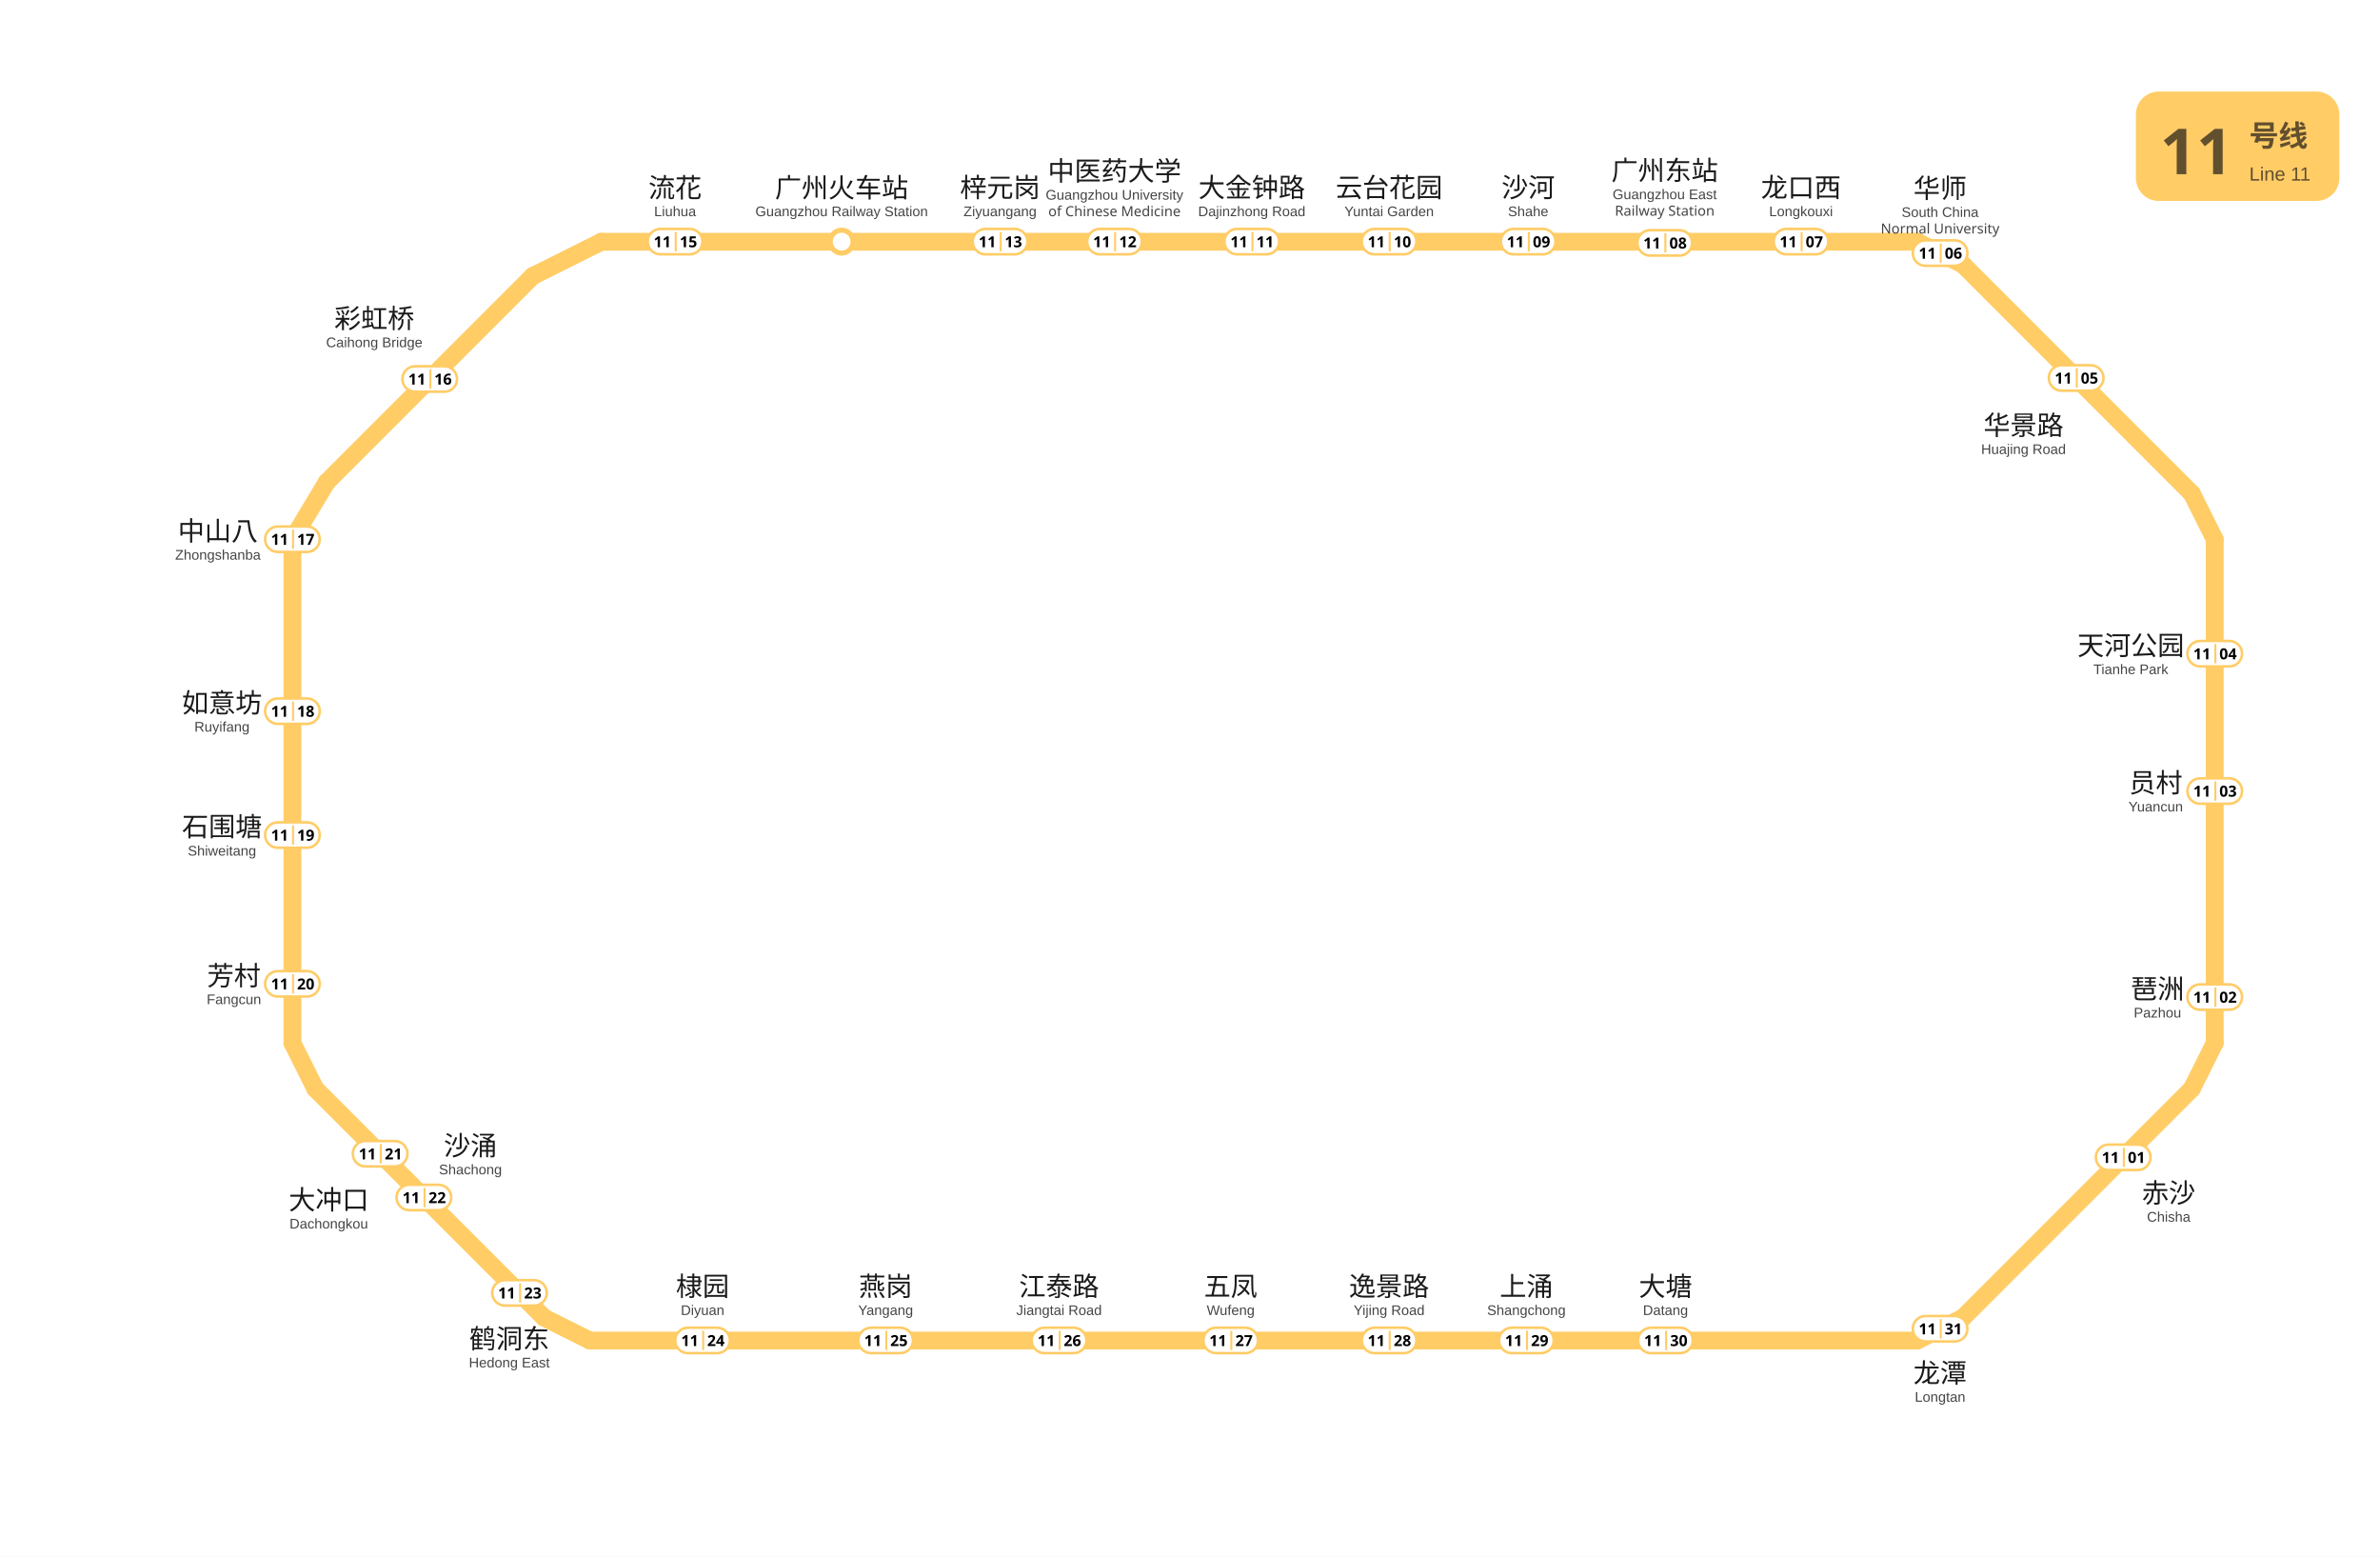
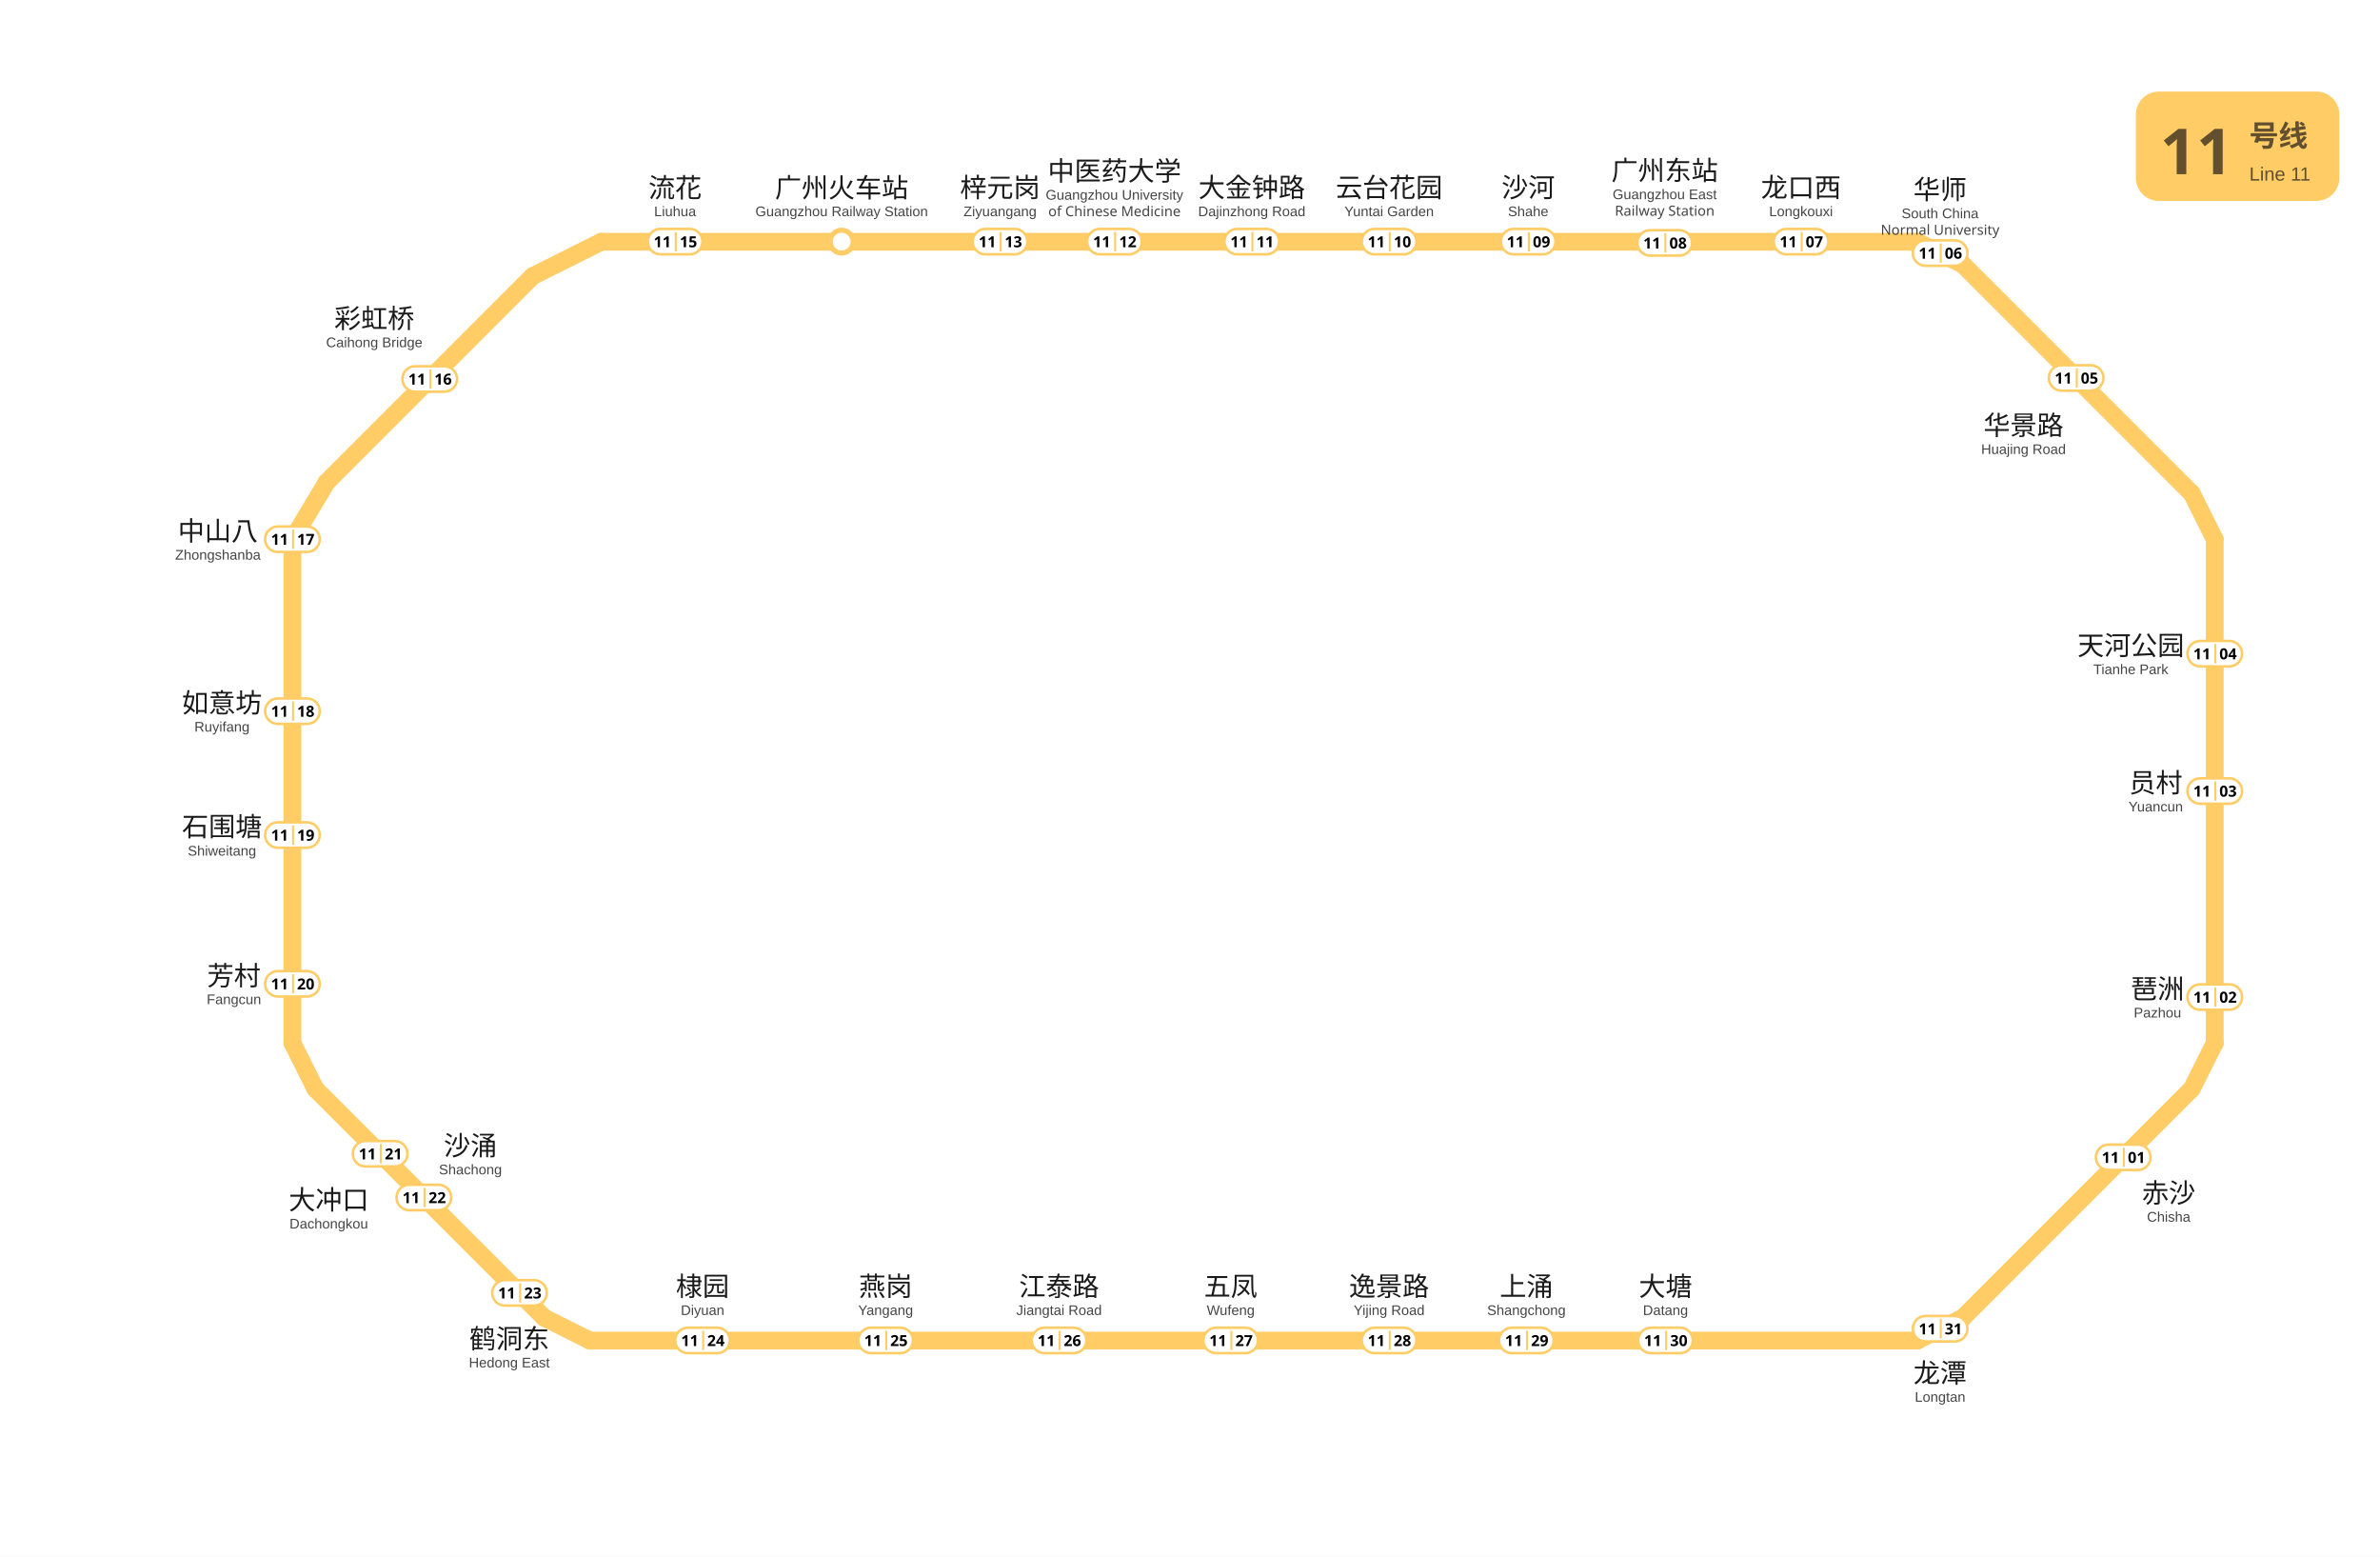
<svg xmlns="http://www.w3.org/2000/svg" viewBox="1005.5 753.2 936.0 612.0" data-pins="上涌,中医药大学,中山八,云台花园,五凤,华师,华景路,员村,大冲口,大塘,大金钟路,天河公园,如意坊,广州东站,广州火车站,彩虹桥,梓元岗,棣园,江泰路,沙河,沙涌,流花,燕岗,琶洲,石围塘,芳村,赤沙,逸景路,鹤洞东,龙口西,龙潭" width="936" height="612">
  <rect x="1005.5" y="753.2" width="936.0" height="612.05" fill="#ffffff" />
  <g id="走廊">
    <line x1="1759.50" y1="848.25" x2="1242.00" y2="848.25" style="fill:none;stroke:#FFCC66;stroke-width:7;stroke-linecap:round" />
    <line x1="1242.00" y1="848.25" x2="1215.00" y2="861.75" style="fill:none;stroke:#FFCC66;stroke-width:7;stroke-linecap:round" />
    <line x1="1215.00" y1="861.75" x2="1134.00" y2="942.75" style="fill:none;stroke:#FFCC66;stroke-width:7;stroke-linecap:round" />
    <line x1="1134.00" y1="942.75" x2="1120.50" y2="965.25" style="fill:none;stroke:#FFCC66;stroke-width:7;stroke-linecap:round" />
    <line x1="1120.50" y1="965.25" x2="1120.50" y2="1163.25" style="fill:none;stroke:#FFCC66;stroke-width:7;stroke-linecap:round" />
    <line x1="1120.50" y1="1163.25" x2="1129.50" y2="1181.25" style="fill:none;stroke:#FFCC66;stroke-width:7;stroke-linecap:round" />
    <line x1="1129.50" y1="1181.25" x2="1219.50" y2="1271.25" style="fill:none;stroke:#FFCC66;stroke-width:7;stroke-linecap:round" />
    <line x1="1219.50" y1="1271.25" x2="1237.50" y2="1280.25" style="fill:none;stroke:#FFCC66;stroke-width:7;stroke-linecap:round" />
    <line x1="1237.50" y1="1280.25" x2="1759.50" y2="1280.25" style="fill:none;stroke:#FFCC66;stroke-width:7;stroke-linecap:round" />
    <line x1="1759.50" y1="1280.25" x2="1777.50" y2="1271.25" style="fill:none;stroke:#FFCC66;stroke-width:7;stroke-linecap:round" />
    <line x1="1777.50" y1="1271.25" x2="1867.50" y2="1181.25" style="fill:none;stroke:#FFCC66;stroke-width:7;stroke-linecap:round" />
    <line x1="1867.50" y1="1181.25" x2="1876.50" y2="1163.25" style="fill:none;stroke:#FFCC66;stroke-width:7;stroke-linecap:round" />
    <line x1="1876.50" y1="1163.25" x2="1876.50" y2="965.25" style="fill:none;stroke:#FFCC66;stroke-width:7;stroke-linecap:round" />
    <line x1="1876.50" y1="965.25" x2="1867.50" y2="947.25" style="fill:none;stroke:#FFCC66;stroke-width:7;stroke-linecap:round" />
    <line x1="1867.50" y1="947.25" x2="1777.50" y2="857.25" style="fill:none;stroke:#FFCC66;stroke-width:7;stroke-linecap:round" />
    <line x1="1759.50" y1="848.25" x2="1777.50" y2="857.25" style="fill:none;stroke:#FFCC66;stroke-width:7;stroke-linecap:round" />
  </g>
  <g id="站圆">
    <circle cx="1336.5" cy="848.2" r="4.5" data-nm="广州火车站" style="fill:#FFFFFF;stroke:#FFCC66;stroke-width:2" />
  </g>
  <g id="线路徽标">
    <g data-badge="header" transform="translate(1845.5 789.2)" data-ink="#614F2E" data-box="1845.5,789.2,1925.5,832.2" data-chip="1845.5,789.2,1925.5,832.2">
      <rect x="0" y="0" width="80.0" height="43.0" rx="9.0" fill="#FFCC66" />
      <text x="9.5" y="32.5" font-family="'Microsoft YaHei', sans-serif" font-size="25" font-weight="bold" fill="#614F2E">11</text>
      <text x="44.6" y="21.5" font-family="'Microsoft YaHei', sans-serif" font-size="11.5" font-weight="600" fill="#614F2E">号线</text>
      <text x="44.6" y="35.0" font-family="Arial, sans-serif" font-size="7.5" fill="#614F2E">Line 11</text>
    </g>
  </g>
  <g id="站名标注" font-family="'Microsoft YaHei', 'PingFang SC', sans-serif">
    <text x="1858.40" y="1226.00" text-anchor="middle" font-size="10.5" font-weight="500" fill="#1a1a1a">赤沙</text>
    <text x="1858.40" y="1233.50" text-anchor="middle" font-size="5.5" font-family="Arial, sans-serif" fill="#444444">Chisha</text>
    <text x="1854.00" y="1145.73" text-anchor="middle" font-size="10.5" font-weight="500" fill="#1a1a1a">琶洲</text>
    <text x="1854.00" y="1153.23" text-anchor="middle" font-size="5.5" font-family="Arial, sans-serif" fill="#444444">Pazhou</text>
    <text x="1853.30" y="1064.73" text-anchor="middle" font-size="10.5" font-weight="500" fill="#1a1a1a">员村</text>
    <text x="1853.30" y="1072.23" text-anchor="middle" font-size="5.5" font-family="Arial, sans-serif" fill="#444444">Yuancun</text>
    <text x="1843.50" y="1010.73" text-anchor="middle" font-size="10.5" font-weight="500" fill="#1a1a1a">天河公园</text>
    <text x="1843.50" y="1018.23" text-anchor="middle" font-size="5.5" font-family="Arial, sans-serif" fill="#444444">Tianhe Park</text>
    <text x="1801.30" y="924.20" text-anchor="middle" font-size="10.5" font-weight="500" fill="#1a1a1a">华景路</text>
    <text x="1801.30" y="931.70" text-anchor="middle" font-size="5.5" font-family="Arial, sans-serif" fill="#444444">Huajing Road</text>
    <text x="1713.80" y="830.70" text-anchor="middle" font-size="10.5" font-weight="500" fill="#1a1a1a">龙口西</text>
    <text x="1713.80" y="838.20" text-anchor="middle" font-size="5.5" font-family="Arial, sans-serif" fill="#444444">Longkouxi</text>
    <text x="1660.20" y="824.00" text-anchor="middle" font-size="10.5" font-weight="500" fill="#1a1a1a">广州东站</text>
    <text x="1660.20" y="831.50" text-anchor="middle" font-size="5.5" font-family="Arial, sans-serif" fill="#444444">Guangzhou East</text>
    <text x="1660.20" y="838.00" text-anchor="middle" font-size="5.5" fill="#444444">Railway Station</text>
    <text x="1606.50" y="830.70" text-anchor="middle" font-size="10.5" font-weight="500" fill="#1a1a1a">沙河</text>
    <text x="1606.50" y="838.20" text-anchor="middle" font-size="5.5" font-family="Arial, sans-serif" fill="#444444">Shahe</text>
    <text x="1551.80" y="830.70" text-anchor="middle" font-size="10.5" font-weight="500" fill="#1a1a1a">云台花园</text>
    <text x="1551.80" y="838.20" text-anchor="middle" font-size="5.5" font-family="Arial, sans-serif" fill="#444444">Yuntai Garden</text>
    <text x="1497.80" y="830.70" text-anchor="middle" font-size="10.5" font-weight="500" fill="#1a1a1a">大金钟路</text>
    <text x="1497.80" y="838.20" text-anchor="middle" font-size="5.5" font-family="Arial, sans-serif" fill="#444444">Dajinzhong Road</text>
    <text x="1443.80" y="824.20" text-anchor="middle" font-size="10.5" font-weight="500" fill="#1a1a1a">中医药大学</text>
    <text x="1443.80" y="831.70" text-anchor="middle" font-size="5.5" font-family="Arial, sans-serif" fill="#444444">Guangzhou University</text>
    <text x="1443.80" y="838.20" text-anchor="middle" font-size="5.5" fill="#444444">of Chinese Medicine</text>
    <text x="1398.80" y="830.70" text-anchor="middle" font-size="10.5" font-weight="500" fill="#1a1a1a">梓元岗</text>
    <text x="1398.80" y="838.20" text-anchor="middle" font-size="5.5" font-family="Arial, sans-serif" fill="#444444">Ziyuangang</text>
    <text x="1336.50" y="830.80" text-anchor="middle" font-size="10.5" font-weight="500" fill="#1a1a1a">广州火车站</text>
    <text x="1336.50" y="838.20" text-anchor="middle" font-size="5.5" font-family="Arial, sans-serif" fill="#444444">Guangzhou Railway Station</text>
    <text x="1271.00" y="830.80" text-anchor="middle" font-size="10.5" font-weight="500" fill="#1a1a1a">流花</text>
    <text x="1271.00" y="838.20" text-anchor="middle" font-size="5.5" font-family="Arial, sans-serif" fill="#444444">Liuhua</text>
    <text x="1152.70" y="882.20" text-anchor="middle" font-size="10.5" font-weight="500" fill="#1a1a1a">彩虹桥</text>
    <text x="1152.70" y="889.70" text-anchor="middle" font-size="5.5" font-family="Arial, sans-serif" fill="#444444">Caihong Bridge</text>
    <text x="1091.20" y="965.73" text-anchor="middle" font-size="10.5" font-weight="500" fill="#1a1a1a">中山八</text>
    <text x="1091.20" y="973.23" text-anchor="middle" font-size="5.5" font-family="Arial, sans-serif" fill="#444444">Zhongshanba</text>
    <text x="1092.80" y="1033.33" text-anchor="middle" font-size="10.5" font-weight="500" fill="#1a1a1a">如意坊</text>
    <text x="1092.80" y="1040.83" text-anchor="middle" font-size="5.5" font-family="Arial, sans-serif" fill="#444444">Ruyifang</text>
    <text x="1092.80" y="1081.98" text-anchor="middle" font-size="10.5" font-weight="500" fill="#1a1a1a">石围塘</text>
    <text x="1092.80" y="1089.58" text-anchor="middle" font-size="5.5" font-family="Arial, sans-serif" fill="#444444">Shiweitang</text>
    <text x="1097.50" y="1140.58" text-anchor="middle" font-size="10.5" font-weight="500" fill="#1a1a1a">芳村</text>
    <text x="1097.50" y="1147.98" text-anchor="middle" font-size="5.5" font-family="Arial, sans-serif" fill="#444444">Fangcun</text>
    <text x="1134.80" y="1228.70" text-anchor="middle" font-size="10.5" font-weight="500" fill="#1a1a1a">大冲口</text>
    <text x="1134.80" y="1236.20" text-anchor="middle" font-size="5.5" font-family="Arial, sans-serif" fill="#444444">Dachongkou</text>
    <text x="1190.50" y="1207.40" text-anchor="middle" font-size="10.5" font-weight="500" fill="#1a1a1a">沙涌</text>
    <text x="1190.50" y="1214.90" text-anchor="middle" font-size="5.5" font-family="Arial, sans-serif" fill="#444444">Shachong</text>
    <text x="1281.80" y="1262.70" text-anchor="middle" font-size="10.5" font-weight="500" fill="#1a1a1a">棣园</text>
    <text x="1281.80" y="1270.20" text-anchor="middle" font-size="5.5" font-family="Arial, sans-serif" fill="#444444">Diyuan</text>
    <text x="1353.80" y="1262.70" text-anchor="middle" font-size="10.5" font-weight="500" fill="#1a1a1a">燕岗</text>
    <text x="1353.80" y="1270.20" text-anchor="middle" font-size="5.5" font-family="Arial, sans-serif" fill="#444444">Yangang</text>
    <text x="1422.00" y="1262.70" text-anchor="middle" font-size="10.5" font-weight="500" fill="#1a1a1a">江泰路</text>
    <text x="1422.00" y="1270.20" text-anchor="middle" font-size="5.5" font-family="Arial, sans-serif" fill="#444444">Jiangtai Road</text>
    <text x="1489.50" y="1262.70" text-anchor="middle" font-size="10.5" font-weight="500" fill="#1a1a1a">五凤</text>
    <text x="1489.50" y="1270.20" text-anchor="middle" font-size="5.5" font-family="Arial, sans-serif" fill="#444444">Wufeng</text>
    <text x="1551.80" y="1262.70" text-anchor="middle" font-size="10.5" font-weight="500" fill="#1a1a1a">逸景路</text>
    <text x="1551.80" y="1270.20" text-anchor="middle" font-size="5.5" font-family="Arial, sans-serif" fill="#444444">Yijing Road</text>
    <text x="1605.80" y="1262.70" text-anchor="middle" font-size="10.5" font-weight="500" fill="#1a1a1a">上涌</text>
    <text x="1605.80" y="1270.20" text-anchor="middle" font-size="5.5" font-family="Arial, sans-serif" fill="#444444">Shangchong</text>
    <text x="1660.50" y="1262.70" text-anchor="middle" font-size="10.5" font-weight="500" fill="#1a1a1a">大塘</text>
    <text x="1660.50" y="1270.20" text-anchor="middle" font-size="5.5" font-family="Arial, sans-serif" fill="#444444">Datang</text>
-     <text x="1768.50" y="831.00" text-anchor="middle" font-size="10.5" font-weight="500" fill="#1a1a1a">华师</text>
-     <text x="1768.50" y="838.50" text-anchor="middle" font-size="5.5" font-family="Arial, sans-serif" fill="#444444">South China</text>
-     <text x="1768.50" y="845.00" text-anchor="middle" font-size="5.5" fill="#444444">Normal University</text>
+     <text x="1768.50" y="831.50" text-anchor="middle" font-size="10.5" font-weight="500" fill="#1a1a1a">华师</text>
+     <text x="1768.50" y="839.00" text-anchor="middle" font-size="5.5" font-family="Arial, sans-serif" fill="#444444">South China</text>
+     <text x="1768.50" y="845.50" text-anchor="middle" font-size="5.5" fill="#444444">Normal University</text>
    <text x="1205.80" y="1283.30" text-anchor="middle" font-size="10.5" font-weight="500" fill="#1a1a1a">鹤洞东</text>
    <text x="1205.80" y="1290.80" text-anchor="middle" font-size="5.5" font-family="Arial, sans-serif" fill="#444444">Hedong East</text>
    <text x="1768.50" y="1296.80" text-anchor="middle" font-size="10.5" font-weight="500" fill="#1a1a1a">龙潭</text>
    <text x="1768.50" y="1304.30" text-anchor="middle" font-size="5.5" font-family="Arial, sans-serif" fill="#444444">Longtan</text>
  </g>
  <g id="编号牌" font-family="'Microsoft YaHei', 'PingFang SC', sans-serif">
    <rect x="1829.75" y="1203.20" width="21.50" height="10.00" rx="5.00" fill="#FFFFFF" stroke="#FFCC66" stroke-width="1.0" />
    <line x1="1840.75" y1="1204.40" x2="1840.75" y2="1212.00" stroke="#FFCC66" stroke-width="0.8" />
    <text x="1835.50" y="1208.08" text-anchor="middle" dominant-baseline="central" font-size="6.0" font-weight="700" fill="#000000">11</text>
    <text x="1845.75" y="1208.08" text-anchor="middle" dominant-baseline="central" font-size="6.0" font-weight="700" fill="#000000">01</text>
    <rect x="1865.75" y="1140.20" width="21.50" height="10.00" rx="5.00" fill="#FFFFFF" stroke="#FFCC66" stroke-width="1.0" />
    <line x1="1876.75" y1="1141.40" x2="1876.75" y2="1149.00" stroke="#FFCC66" stroke-width="0.8" />
    <text x="1871.50" y="1145.08" text-anchor="middle" dominant-baseline="central" font-size="6.0" font-weight="700" fill="#000000">11</text>
    <text x="1881.75" y="1145.08" text-anchor="middle" dominant-baseline="central" font-size="6.0" font-weight="700" fill="#000000">02</text>
    <rect x="1865.75" y="1059.20" width="21.50" height="10.00" rx="5.00" fill="#FFFFFF" stroke="#FFCC66" stroke-width="1.0" />
    <line x1="1876.75" y1="1060.40" x2="1876.75" y2="1068.00" stroke="#FFCC66" stroke-width="0.8" />
    <text x="1871.50" y="1064.08" text-anchor="middle" dominant-baseline="central" font-size="6.0" font-weight="700" fill="#000000">11</text>
    <text x="1881.75" y="1064.08" text-anchor="middle" dominant-baseline="central" font-size="6.0" font-weight="700" fill="#000000">03</text>
    <rect x="1865.75" y="1005.20" width="21.50" height="10.00" rx="5.00" fill="#FFFFFF" stroke="#FFCC66" stroke-width="1.0" />
    <line x1="1876.75" y1="1006.40" x2="1876.75" y2="1014.00" stroke="#FFCC66" stroke-width="0.8" />
    <text x="1871.50" y="1010.08" text-anchor="middle" dominant-baseline="central" font-size="6.0" font-weight="700" fill="#000000">11</text>
    <text x="1881.75" y="1010.08" text-anchor="middle" dominant-baseline="central" font-size="6.0" font-weight="700" fill="#000000">04</text>
    <rect x="1811.25" y="896.80" width="21.50" height="10.00" rx="5.00" fill="#FFFFFF" stroke="#FFCC66" stroke-width="1.0" />
    <line x1="1822.25" y1="898.00" x2="1822.25" y2="905.60" stroke="#FFCC66" stroke-width="0.8" />
    <text x="1817.00" y="901.68" text-anchor="middle" dominant-baseline="central" font-size="6.0" font-weight="700" fill="#000000">11</text>
    <text x="1827.25" y="901.68" text-anchor="middle" dominant-baseline="central" font-size="6.0" font-weight="700" fill="#000000">05</text>
    <rect x="1757.75" y="847.70" width="21.50" height="10.00" rx="5.00" fill="#FFFFFF" stroke="#FFCC66" stroke-width="1.0" />
    <line x1="1768.75" y1="848.90" x2="1768.75" y2="856.50" stroke="#FFCC66" stroke-width="0.8" />
    <text x="1763.50" y="852.58" text-anchor="middle" dominant-baseline="central" font-size="6.0" font-weight="700" fill="#000000">11</text>
    <text x="1773.75" y="852.58" text-anchor="middle" dominant-baseline="central" font-size="6.0" font-weight="700" fill="#000000">06</text>
    <rect x="1703.05" y="843.20" width="21.50" height="10.00" rx="5.00" fill="#FFFFFF" stroke="#FFCC66" stroke-width="1.0" />
    <line x1="1714.05" y1="844.40" x2="1714.05" y2="852.00" stroke="#FFCC66" stroke-width="0.8" />
    <text x="1708.80" y="848.08" text-anchor="middle" dominant-baseline="central" font-size="6.0" font-weight="700" fill="#000000">11</text>
    <text x="1719.05" y="848.08" text-anchor="middle" dominant-baseline="central" font-size="6.0" font-weight="700" fill="#000000">07</text>
    <rect x="1649.45" y="843.70" width="21.50" height="10.00" rx="5.00" fill="#FFFFFF" stroke="#FFCC66" stroke-width="1.0" />
    <line x1="1660.45" y1="844.90" x2="1660.45" y2="852.50" stroke="#FFCC66" stroke-width="0.8" />
    <text x="1655.20" y="848.58" text-anchor="middle" dominant-baseline="central" font-size="6.0" font-weight="700" fill="#000000">11</text>
    <text x="1665.45" y="848.58" text-anchor="middle" dominant-baseline="central" font-size="6.0" font-weight="700" fill="#000000">08</text>
    <rect x="1595.75" y="843.20" width="21.50" height="10.00" rx="5.00" fill="#FFFFFF" stroke="#FFCC66" stroke-width="1.0" />
    <line x1="1606.75" y1="844.40" x2="1606.75" y2="852.00" stroke="#FFCC66" stroke-width="0.8" />
    <text x="1601.50" y="848.08" text-anchor="middle" dominant-baseline="central" font-size="6.0" font-weight="700" fill="#000000">11</text>
    <text x="1611.75" y="848.08" text-anchor="middle" dominant-baseline="central" font-size="6.0" font-weight="700" fill="#000000">09</text>
    <rect x="1541.05" y="843.20" width="21.50" height="10.00" rx="5.00" fill="#FFFFFF" stroke="#FFCC66" stroke-width="1.0" />
    <line x1="1552.05" y1="844.40" x2="1552.05" y2="852.00" stroke="#FFCC66" stroke-width="0.8" />
    <text x="1546.80" y="848.08" text-anchor="middle" dominant-baseline="central" font-size="6.0" font-weight="700" fill="#000000">11</text>
    <text x="1557.05" y="848.08" text-anchor="middle" dominant-baseline="central" font-size="6.0" font-weight="700" fill="#000000">10</text>
    <rect x="1487.05" y="843.20" width="21.50" height="10.00" rx="5.00" fill="#FFFFFF" stroke="#FFCC66" stroke-width="1.0" />
    <line x1="1498.05" y1="844.40" x2="1498.05" y2="852.00" stroke="#FFCC66" stroke-width="0.8" />
    <text x="1492.80" y="848.08" text-anchor="middle" dominant-baseline="central" font-size="6.0" font-weight="700" fill="#000000">11</text>
    <text x="1503.05" y="848.08" text-anchor="middle" dominant-baseline="central" font-size="6.0" font-weight="700" fill="#000000">11</text>
    <rect x="1433.05" y="843.20" width="21.50" height="10.00" rx="5.00" fill="#FFFFFF" stroke="#FFCC66" stroke-width="1.0" />
    <line x1="1444.05" y1="844.40" x2="1444.05" y2="852.00" stroke="#FFCC66" stroke-width="0.8" />
    <text x="1438.80" y="848.08" text-anchor="middle" dominant-baseline="central" font-size="6.0" font-weight="700" fill="#000000">11</text>
    <text x="1449.05" y="848.08" text-anchor="middle" dominant-baseline="central" font-size="6.0" font-weight="700" fill="#000000">12</text>
    <rect x="1388.05" y="843.20" width="21.50" height="10.00" rx="5.00" fill="#FFFFFF" stroke="#FFCC66" stroke-width="1.0" />
    <line x1="1399.05" y1="844.40" x2="1399.05" y2="852.00" stroke="#FFCC66" stroke-width="0.8" />
    <text x="1393.80" y="848.08" text-anchor="middle" dominant-baseline="central" font-size="6.0" font-weight="700" fill="#000000">11</text>
    <text x="1404.05" y="848.08" text-anchor="middle" dominant-baseline="central" font-size="6.0" font-weight="700" fill="#000000">13</text>
    <rect x="1260.25" y="843.20" width="21.50" height="10.00" rx="5.00" fill="#FFFFFF" stroke="#FFCC66" stroke-width="1.0" />
    <line x1="1271.25" y1="844.40" x2="1271.25" y2="852.00" stroke="#FFCC66" stroke-width="0.8" />
    <text x="1266.00" y="848.08" text-anchor="middle" dominant-baseline="central" font-size="6.0" font-weight="700" fill="#000000">11</text>
    <text x="1276.25" y="848.08" text-anchor="middle" dominant-baseline="central" font-size="6.0" font-weight="700" fill="#000000">15</text>
    <rect x="1163.75" y="897.20" width="21.50" height="10.00" rx="5.00" fill="#FFFFFF" stroke="#FFCC66" stroke-width="1.0" />
    <line x1="1174.75" y1="898.40" x2="1174.75" y2="906.00" stroke="#FFCC66" stroke-width="0.8" />
    <text x="1169.50" y="902.08" text-anchor="middle" dominant-baseline="central" font-size="6.0" font-weight="700" fill="#000000">11</text>
    <text x="1179.75" y="902.08" text-anchor="middle" dominant-baseline="central" font-size="6.0" font-weight="700" fill="#000000">16</text>
    <rect x="1109.75" y="960.20" width="21.50" height="10.00" rx="5.00" fill="#FFFFFF" stroke="#FFCC66" stroke-width="1.0" />
    <line x1="1120.75" y1="961.40" x2="1120.75" y2="969.00" stroke="#FFCC66" stroke-width="0.8" />
    <text x="1115.50" y="965.08" text-anchor="middle" dominant-baseline="central" font-size="6.0" font-weight="700" fill="#000000">11</text>
    <text x="1125.75" y="965.08" text-anchor="middle" dominant-baseline="central" font-size="6.0" font-weight="700" fill="#000000">17</text>
    <rect x="1109.75" y="1027.80" width="21.50" height="10.00" rx="5.00" fill="#FFFFFF" stroke="#FFCC66" stroke-width="1.0" />
    <line x1="1120.75" y1="1029.00" x2="1120.75" y2="1036.60" stroke="#FFCC66" stroke-width="0.8" />
    <text x="1115.50" y="1032.68" text-anchor="middle" dominant-baseline="central" font-size="6.0" font-weight="700" fill="#000000">11</text>
    <text x="1125.75" y="1032.68" text-anchor="middle" dominant-baseline="central" font-size="6.0" font-weight="700" fill="#000000">18</text>
    <rect x="1109.75" y="1076.50" width="21.50" height="10.00" rx="5.00" fill="#FFFFFF" stroke="#FFCC66" stroke-width="1.0" />
    <line x1="1120.75" y1="1077.70" x2="1120.75" y2="1085.30" stroke="#FFCC66" stroke-width="0.8" />
    <text x="1115.50" y="1081.38" text-anchor="middle" dominant-baseline="central" font-size="6.0" font-weight="700" fill="#000000">11</text>
    <text x="1125.75" y="1081.38" text-anchor="middle" dominant-baseline="central" font-size="6.0" font-weight="700" fill="#000000">19</text>
    <rect x="1109.75" y="1135.00" width="21.50" height="10.00" rx="5.00" fill="#FFFFFF" stroke="#FFCC66" stroke-width="1.0" />
    <line x1="1120.75" y1="1136.20" x2="1120.75" y2="1143.80" stroke="#FFCC66" stroke-width="0.8" />
    <text x="1115.50" y="1139.88" text-anchor="middle" dominant-baseline="central" font-size="6.0" font-weight="700" fill="#000000">11</text>
    <text x="1125.75" y="1139.88" text-anchor="middle" dominant-baseline="central" font-size="6.0" font-weight="700" fill="#000000">20</text>
    <rect x="1144.25" y="1201.80" width="21.50" height="10.00" rx="5.00" fill="#FFFFFF" stroke="#FFCC66" stroke-width="1.0" />
    <line x1="1155.25" y1="1203.00" x2="1155.25" y2="1210.60" stroke="#FFCC66" stroke-width="0.8" />
    <text x="1150.00" y="1206.68" text-anchor="middle" dominant-baseline="central" font-size="6.0" font-weight="700" fill="#000000">11</text>
    <text x="1160.25" y="1206.68" text-anchor="middle" dominant-baseline="central" font-size="6.0" font-weight="700" fill="#000000">21</text>
    <rect x="1161.45" y="1219.00" width="21.50" height="10.00" rx="5.00" fill="#FFFFFF" stroke="#FFCC66" stroke-width="1.0" />
    <line x1="1172.45" y1="1220.20" x2="1172.45" y2="1227.80" stroke="#FFCC66" stroke-width="0.8" />
    <text x="1167.20" y="1223.88" text-anchor="middle" dominant-baseline="central" font-size="6.0" font-weight="700" fill="#000000">11</text>
    <text x="1177.45" y="1223.88" text-anchor="middle" dominant-baseline="central" font-size="6.0" font-weight="700" fill="#000000">22</text>
    <rect x="1199.05" y="1256.50" width="21.50" height="10.00" rx="5.00" fill="#FFFFFF" stroke="#FFCC66" stroke-width="1.0" />
    <line x1="1210.05" y1="1257.70" x2="1210.05" y2="1265.30" stroke="#FFCC66" stroke-width="0.8" />
    <text x="1204.80" y="1261.38" text-anchor="middle" dominant-baseline="central" font-size="6.0" font-weight="700" fill="#000000">11</text>
    <text x="1215.05" y="1261.38" text-anchor="middle" dominant-baseline="central" font-size="6.0" font-weight="700" fill="#000000">23</text>
    <rect x="1271.05" y="1275.20" width="21.50" height="10.00" rx="5.00" fill="#FFFFFF" stroke="#FFCC66" stroke-width="1.0" />
    <line x1="1282.05" y1="1276.40" x2="1282.05" y2="1284.00" stroke="#FFCC66" stroke-width="0.8" />
    <text x="1276.80" y="1280.08" text-anchor="middle" dominant-baseline="central" font-size="6.0" font-weight="700" fill="#000000">11</text>
    <text x="1287.05" y="1280.08" text-anchor="middle" dominant-baseline="central" font-size="6.0" font-weight="700" fill="#000000">24</text>
    <rect x="1343.05" y="1275.20" width="21.50" height="10.00" rx="5.00" fill="#FFFFFF" stroke="#FFCC66" stroke-width="1.0" />
    <line x1="1354.05" y1="1276.40" x2="1354.05" y2="1284.00" stroke="#FFCC66" stroke-width="0.8" />
    <text x="1348.80" y="1280.08" text-anchor="middle" dominant-baseline="central" font-size="6.0" font-weight="700" fill="#000000">11</text>
    <text x="1359.05" y="1280.08" text-anchor="middle" dominant-baseline="central" font-size="6.0" font-weight="700" fill="#000000">25</text>
    <rect x="1411.25" y="1275.20" width="21.50" height="10.00" rx="5.00" fill="#FFFFFF" stroke="#FFCC66" stroke-width="1.0" />
    <line x1="1422.25" y1="1276.40" x2="1422.25" y2="1284.00" stroke="#FFCC66" stroke-width="0.8" />
    <text x="1417.00" y="1280.08" text-anchor="middle" dominant-baseline="central" font-size="6.0" font-weight="700" fill="#000000">11</text>
    <text x="1427.25" y="1280.08" text-anchor="middle" dominant-baseline="central" font-size="6.0" font-weight="700" fill="#000000">26</text>
    <rect x="1478.75" y="1275.20" width="21.50" height="10.00" rx="5.00" fill="#FFFFFF" stroke="#FFCC66" stroke-width="1.0" />
    <line x1="1489.75" y1="1276.40" x2="1489.75" y2="1284.00" stroke="#FFCC66" stroke-width="0.8" />
    <text x="1484.50" y="1280.08" text-anchor="middle" dominant-baseline="central" font-size="6.0" font-weight="700" fill="#000000">11</text>
    <text x="1494.75" y="1280.08" text-anchor="middle" dominant-baseline="central" font-size="6.0" font-weight="700" fill="#000000">27</text>
    <rect x="1541.05" y="1275.20" width="21.50" height="10.00" rx="5.00" fill="#FFFFFF" stroke="#FFCC66" stroke-width="1.0" />
    <line x1="1552.05" y1="1276.40" x2="1552.05" y2="1284.00" stroke="#FFCC66" stroke-width="0.8" />
    <text x="1546.80" y="1280.08" text-anchor="middle" dominant-baseline="central" font-size="6.0" font-weight="700" fill="#000000">11</text>
    <text x="1557.05" y="1280.08" text-anchor="middle" dominant-baseline="central" font-size="6.0" font-weight="700" fill="#000000">28</text>
    <rect x="1595.05" y="1275.20" width="21.50" height="10.00" rx="5.00" fill="#FFFFFF" stroke="#FFCC66" stroke-width="1.0" />
    <line x1="1606.05" y1="1276.40" x2="1606.05" y2="1284.00" stroke="#FFCC66" stroke-width="0.8" />
    <text x="1600.80" y="1280.08" text-anchor="middle" dominant-baseline="central" font-size="6.0" font-weight="700" fill="#000000">11</text>
    <text x="1611.05" y="1280.08" text-anchor="middle" dominant-baseline="central" font-size="6.0" font-weight="700" fill="#000000">29</text>
    <rect x="1649.75" y="1275.20" width="21.50" height="10.00" rx="5.00" fill="#FFFFFF" stroke="#FFCC66" stroke-width="1.0" />
    <line x1="1660.75" y1="1276.40" x2="1660.75" y2="1284.00" stroke="#FFCC66" stroke-width="0.8" />
    <text x="1655.50" y="1280.08" text-anchor="middle" dominant-baseline="central" font-size="6.0" font-weight="700" fill="#000000">11</text>
    <text x="1665.75" y="1280.08" text-anchor="middle" dominant-baseline="central" font-size="6.0" font-weight="700" fill="#000000">30</text>
    <rect x="1757.75" y="1270.60" width="21.50" height="10.00" rx="5.00" fill="#FFFFFF" stroke="#FFCC66" stroke-width="1.0" />
    <line x1="1768.75" y1="1271.80" x2="1768.75" y2="1279.40" stroke="#FFCC66" stroke-width="0.8" />
    <text x="1763.50" y="1275.48" text-anchor="middle" dominant-baseline="central" font-size="6.0" font-weight="700" fill="#000000">11</text>
    <text x="1773.75" y="1275.48" text-anchor="middle" dominant-baseline="central" font-size="6.0" font-weight="700" fill="#000000">31</text>
  </g>
</svg>
